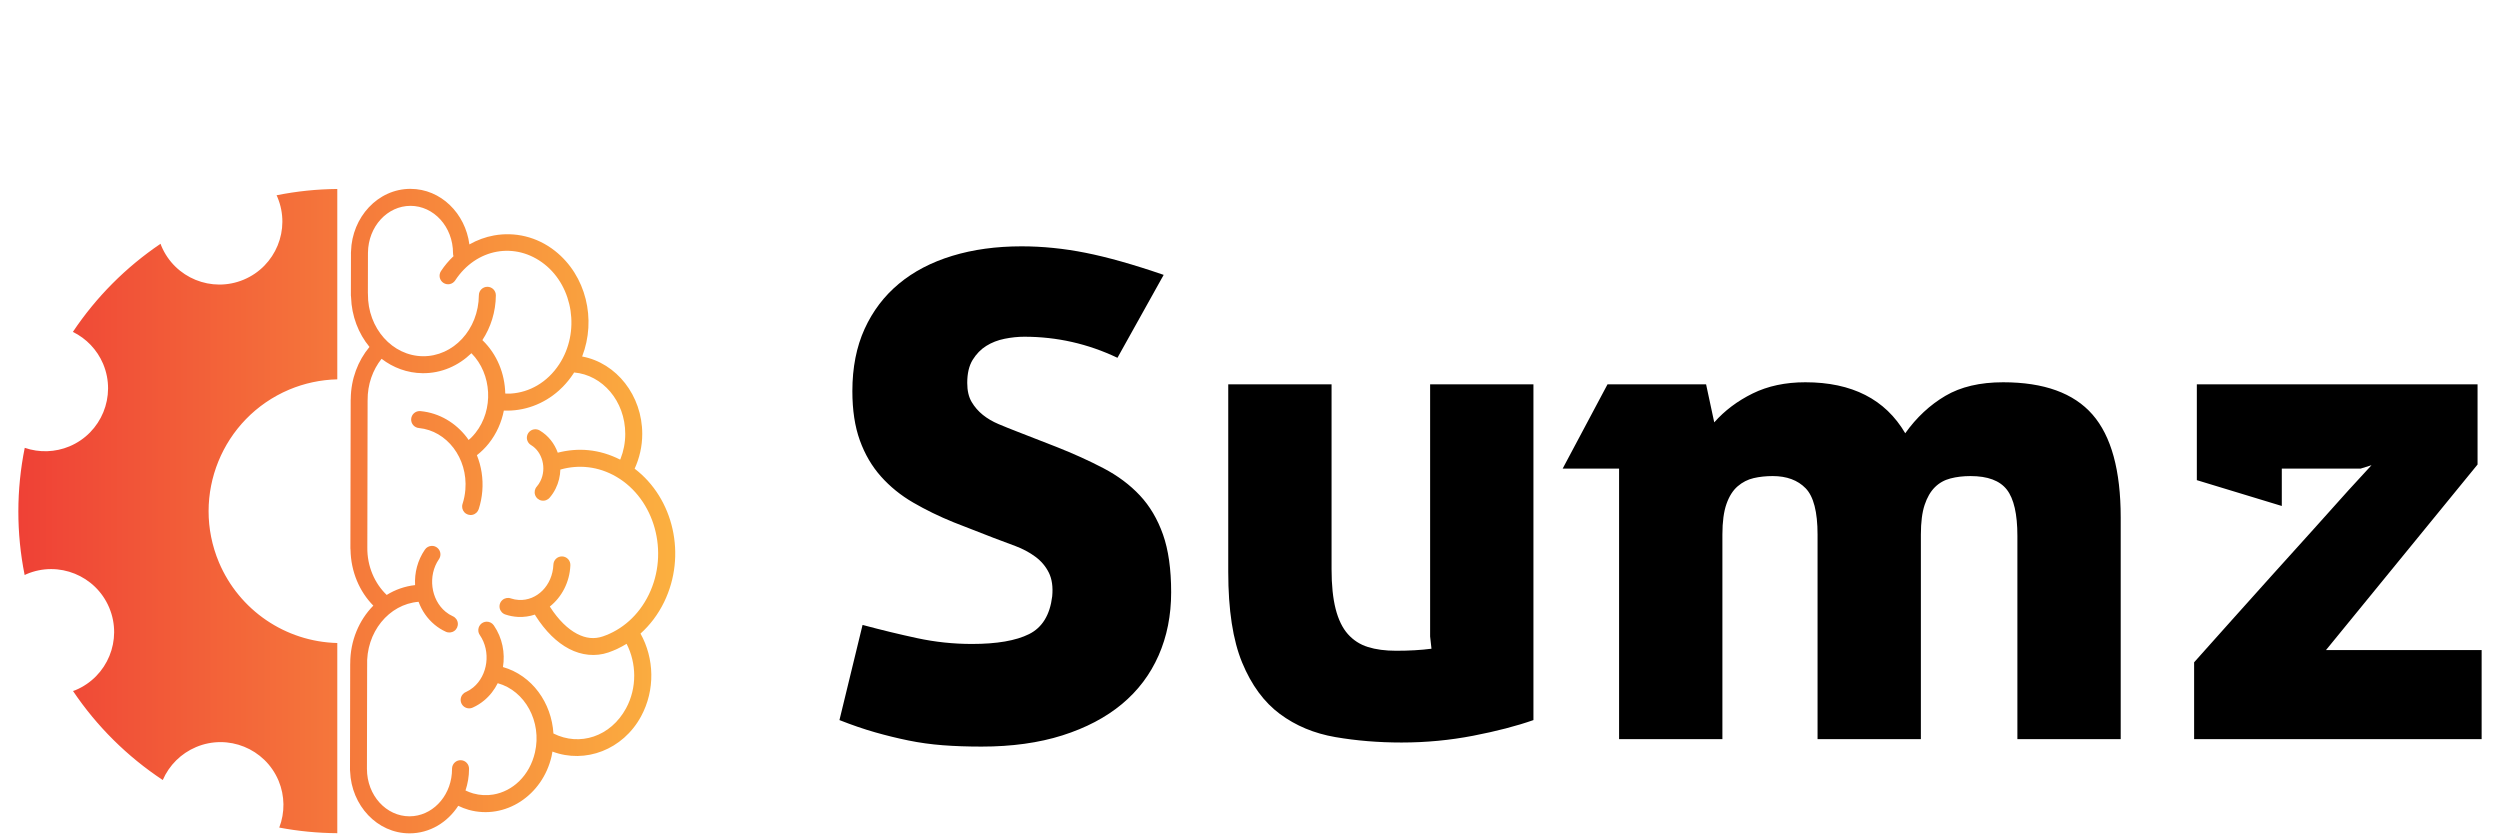
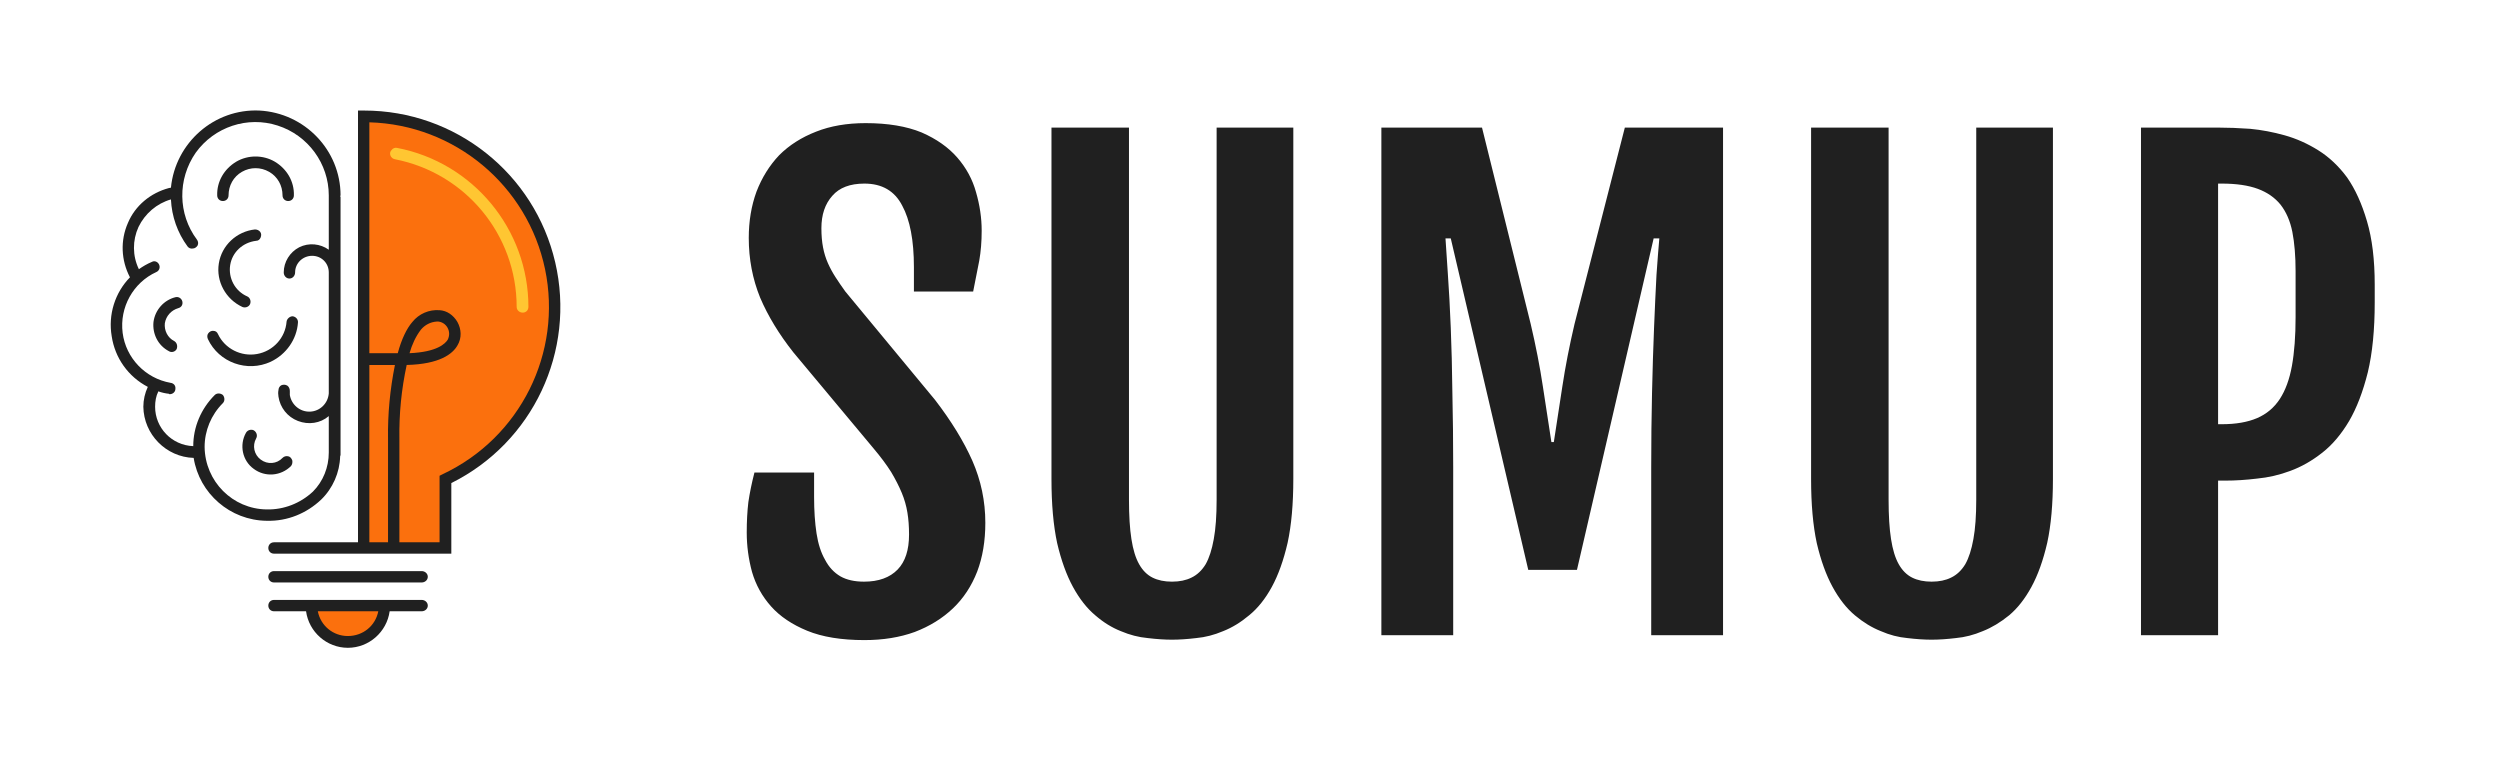
- <svg xmlns="http://www.w3.org/2000/svg" width="90" height="30" viewBox="0 0 300 101.491" class="css-1j8o68f" version="1.1" id="svg12">
-   <defs id="SvgjsDefs10989">
-     <linearGradient id="SvgjsLinearGradient10994">
-       <stop id="SvgjsStop10995" stop-color="#ef4136" offset="0" />
-       <stop id="SvgjsStop10996" stop-color="#fbb040" offset="1" />
-     </linearGradient>
+ <svg xmlns="http://www.w3.org/2000/svg" version="1.1" viewBox="0 0 6.161 1.869">
+   <g transform="matrix(1,0,0,1,1.781253,0.3034355)">
+     <g>
+       <path d=" M 0.059 1.009 Q 0.059 0.968 0.063 0.934 Q 0.068 0.9 0.078 0.861 L 0.225 0.861 L 0.225 0.921 Q 0.225 0.972 0.231 1.011 Q 0.237 1.05 0.252 1.076 Q 0.266 1.103 0.29 1.117 Q 0.313 1.13 0.348 1.13 Q 0.402 1.13 0.431 1.1 Q 0.459 1.071 0.459 1.014 Q 0.459 0.984 0.455 0.96 Q 0.451 0.935 0.441 0.911 Q 0.431 0.887 0.415 0.86 Q 0.398 0.833 0.371 0.801 L 0.174 0.565 Q 0.121 0.498 0.092 0.43 Q 0.064 0.361 0.064 0.283 Q 0.064 0.221 0.083 0.169 Q 0.103 0.117 0.139 0.079 Q 0.176 0.042 0.23 0.021 Q 0.283 0 0.352 0 Q 0.434 0 0.49 0.023 Q 0.545 0.047 0.578 0.085 Q 0.611 0.123 0.624 0.17 Q 0.638 0.218 0.638 0.265 Q 0.638 0.305 0.632 0.339 Q 0.625 0.374 0.617 0.415 L 0.471 0.415 L 0.471 0.355 Q 0.471 0.256 0.442 0.203 Q 0.414 0.149 0.349 0.149 Q 0.296 0.149 0.27 0.179 Q 0.243 0.209 0.243 0.259 Q 0.243 0.285 0.247 0.306 Q 0.251 0.327 0.259 0.345 Q 0.267 0.363 0.278 0.38 Q 0.289 0.397 0.302 0.415 L 0.523 0.682 Q 0.583 0.76 0.615 0.832 Q 0.647 0.905 0.647 0.985 Q 0.647 1.052 0.627 1.105 Q 0.606 1.159 0.567 1.196 Q 0.528 1.233 0.473 1.254 Q 0.418 1.274 0.349 1.274 Q 0.264 1.274 0.208 1.251 Q 0.152 1.228 0.119 1.191 Q 0.086 1.154 0.072 1.106 Q 0.059 1.058 0.059 1.009 M 0.81 0.011 L 1.001 0.011 L 1.001 0.928 Q 1.001 0.987 1.007 1.025 Q 1.013 1.064 1.026 1.087 Q 1.039 1.11 1.059 1.12 Q 1.079 1.13 1.107 1.13 Q 1.135 1.13 1.155 1.12 Q 1.176 1.11 1.19 1.087 Q 1.203 1.064 1.21 1.025 Q 1.217 0.987 1.217 0.928 L 1.217 0.011 L 1.406 0.011 L 1.406 0.877 Q 1.406 0.969 1.392 1.034 Q 1.377 1.099 1.353 1.143 Q 1.329 1.187 1.297 1.213 Q 1.266 1.239 1.233 1.252 Q 1.2 1.266 1.167 1.269 Q 1.134 1.273 1.107 1.273 Q 1.08 1.273 1.047 1.269 Q 1.014 1.266 0.981 1.252 Q 0.948 1.239 0.918 1.213 Q 0.887 1.187 0.863 1.143 Q 0.839 1.099 0.824 1.035 Q 0.81 0.97 0.81 0.877 L 0.81 0.011 M 1.623 0.011 L 1.871 0.011 L 1.991 0.495 Q 2.01 0.576 2.021 0.649 Q 2.032 0.721 2.042 0.786 L 2.048 0.786 Q 2.058 0.721 2.069 0.649 Q 2.08 0.576 2.099 0.495 L 2.223 0.011 L 2.465 0.011 L 2.465 1.262 L 2.288 1.262 L 2.288 0.848 Q 2.288 0.753 2.29 0.665 Q 2.292 0.577 2.295 0.504 Q 2.298 0.43 2.301 0.374 Q 2.305 0.317 2.308 0.284 L 2.294 0.284 L 2.105 1.101 L 1.985 1.101 L 1.794 0.284 L 1.781 0.284 Q 1.783 0.317 1.787 0.374 Q 1.791 0.43 1.794 0.504 Q 1.797 0.577 1.798 0.665 Q 1.8 0.753 1.8 0.848 L 1.8 1.262 L 1.623 1.262 L 1.623 0.011 M 2.682 0.011 L 2.873 0.011 L 2.873 0.928 Q 2.873 0.987 2.879 1.025 Q 2.885 1.064 2.898 1.087 Q 2.911 1.11 2.931 1.12 Q 2.951 1.13 2.979 1.13 Q 3.007 1.13 3.027 1.12 Q 3.048 1.11 3.062 1.087 Q 3.075 1.064 3.082 1.025 Q 3.089 0.987 3.089 0.928 L 3.089 0.011 L 3.278 0.011 L 3.278 0.877 Q 3.278 0.969 3.264 1.034 Q 3.249 1.099 3.225 1.143 Q 3.201 1.187 3.17 1.213 Q 3.138 1.239 3.105 1.252 Q 3.072 1.266 3.039 1.269 Q 3.006 1.273 2.979 1.273 Q 2.952 1.273 2.919 1.269 Q 2.886 1.266 2.854 1.252 Q 2.821 1.239 2.79 1.213 Q 2.759 1.187 2.735 1.143 Q 2.711 1.099 2.696 1.035 Q 2.682 0.97 2.682 0.877 L 2.682 0.011 M 3.495 0.011 L 3.685 0.011 Q 3.721 0.011 3.764 0.014 Q 3.806 0.018 3.849 0.03 Q 3.892 0.042 3.932 0.067 Q 3.972 0.092 4.003 0.134 Q 4.033 0.177 4.052 0.242 Q 4.071 0.306 4.071 0.398 L 4.071 0.442 Q 4.071 0.543 4.054 0.614 Q 4.036 0.686 4.008 0.734 Q 3.979 0.783 3.942 0.812 Q 3.904 0.842 3.863 0.857 Q 3.823 0.872 3.781 0.876 Q 3.74 0.881 3.703 0.881 L 3.685 0.881 L 3.685 1.262 L 3.495 1.262 L 3.495 0.011 M 3.694 0.742 Q 3.746 0.742 3.781 0.727 Q 3.816 0.712 3.837 0.68 Q 3.858 0.648 3.867 0.598 Q 3.876 0.548 3.876 0.478 L 3.876 0.365 Q 3.876 0.309 3.868 0.268 Q 3.86 0.228 3.839 0.201 Q 3.818 0.175 3.783 0.162 Q 3.748 0.149 3.694 0.149 L 3.685 0.149 L 3.685 0.742 L 3.694 0.742" fill="#202020" fill-rule="nonzero" />
+     </g>
+     <g />
+     <g clip-path="url(#SvgjsClipPath1001)">
+       <g clip-path="url(#SvgjsClipPath1000cfc61a4b-058b-417d-8174-05c6b8facad5)">
+         <path d=" M -0.884 -0.017 L -0.885 -0.017 L -0.885 1.047 L -0.684 1.047 L -0.684 0.878 C -0.485 0.784 -0.378 0.565 -0.426 0.35 C -0.474 0.136 -0.664 -0.017 -0.884 -0.017 Z" fill="#fb700d" transform="matrix(1,0,0,1,0,0)" fill-rule="nonzero" />
+       </g>
+       <g clip-path="url(#SvgjsClipPath1000cfc61a4b-058b-417d-8174-05c6b8facad5)">
+         <path d=" M -0.493 0.467 C -0.501 0.467 -0.508 0.461 -0.508 0.453 C -0.508 0.275 -0.634 0.123 -0.808 0.089 C -0.813 0.088 -0.817 0.085 -0.819 0.08 C -0.821 0.075 -0.82 0.07 -0.816 0.066 C -0.813 0.062 -0.808 0.06 -0.803 0.061 C -0.615 0.097 -0.479 0.262 -0.479 0.453 C -0.479 0.457 -0.481 0.461 -0.483 0.463 C -0.486 0.466 -0.49 0.467 -0.493 0.467 Z" fill="#ffc632" transform="matrix(1,0,0,1,0,0)" fill-rule="nonzero" />
+       </g>
+       <g clip-path="url(#SvgjsClipPath1000cfc61a4b-058b-417d-8174-05c6b8facad5)">
+         <path d=" M -0.924 1.279 C -0.874 1.279 -0.834 1.238 -0.834 1.189 L -1.013 1.189 C -1.013 1.238 -0.973 1.279 -0.924 1.279 Z" fill="#fb700d" transform="matrix(1,0,0,1,0,0)" fill-rule="nonzero" />
+       </g>
+       <g clip-path="url(#SvgjsClipPath1000cfc61a4b-058b-417d-8174-05c6b8facad5)">
+         <path d=" M -0.884 -0.031 L -0.899 -0.031 L -0.899 1.033 L -1.106 1.033 C -1.114 1.033 -1.12 1.039 -1.12 1.047 C -1.12 1.055 -1.114 1.061 -1.106 1.061 L -0.669 1.061 L -0.669 0.887 C -0.468 0.787 -0.362 0.562 -0.413 0.343 C -0.464 0.124 -0.659 -0.031 -0.884 -0.031 Z M -0.871 0.596 L -0.808 0.596 C -0.82 0.656 -0.826 0.717 -0.825 0.779 L -0.825 1.033 L -0.871 1.033 Z M -0.69 0.865 L -0.698 0.869 L -0.698 1.033 L -0.797 1.033 L -0.797 0.779 C -0.798 0.717 -0.792 0.656 -0.779 0.596 C -0.698 0.594 -0.666 0.569 -0.654 0.548 C -0.643 0.53 -0.644 0.508 -0.654 0.49 C -0.664 0.473 -0.68 0.462 -0.698 0.461 C -0.724 0.459 -0.749 0.47 -0.765 0.49 C -0.779 0.506 -0.792 0.533 -0.801 0.567 L -0.871 0.567 L -0.871 -0.002 C -0.66 0.004 -0.481 0.154 -0.438 0.36 C -0.395 0.566 -0.499 0.775 -0.69 0.865 Z M -0.772 0.567 C -0.766 0.546 -0.757 0.526 -0.744 0.509 C -0.734 0.497 -0.72 0.49 -0.705 0.489 C -0.704 0.489 -0.703 0.489 -0.701 0.489 C -0.692 0.49 -0.684 0.495 -0.679 0.503 C -0.673 0.513 -0.673 0.524 -0.678 0.534 C -0.684 0.543 -0.703 0.564 -0.772 0.567 Z" fill="#202020" transform="matrix(1,0,0,1,0,0)" fill-rule="nonzero" />
+       </g>
+       <g clip-path="url(#SvgjsClipPath1000cfc61a4b-058b-417d-8174-05c6b8facad5)">
+         <path d=" M -1.349 0.429 C -1.377 0.436 -1.399 0.46 -1.403 0.49 C -1.406 0.519 -1.392 0.548 -1.365 0.562 C -1.359 0.566 -1.35 0.564 -1.346 0.557 C -1.343 0.55 -1.345 0.541 -1.352 0.537 C -1.368 0.529 -1.377 0.511 -1.375 0.493 C -1.372 0.475 -1.359 0.461 -1.342 0.456 C -1.334 0.454 -1.33 0.447 -1.332 0.439 C -1.334 0.432 -1.341 0.427 -1.349 0.429 Z" fill="#202020" transform="matrix(1,0,0,1,0,0)" fill-rule="nonzero" />
+       </g>
+       <g clip-path="url(#SvgjsClipPath1000cfc61a4b-058b-417d-8174-05c6b8facad5)">
+         <path d=" M -1.15 0.29 C -1.145 0.29 -1.141 0.287 -1.139 0.282 C -1.137 0.277 -1.137 0.272 -1.14 0.268 C -1.143 0.264 -1.148 0.262 -1.153 0.262 C -1.198 0.267 -1.235 0.301 -1.242 0.346 C -1.249 0.39 -1.225 0.434 -1.184 0.453 C -1.177 0.456 -1.168 0.453 -1.165 0.446 C -1.162 0.439 -1.165 0.43 -1.172 0.427 C -1.202 0.414 -1.219 0.382 -1.214 0.35 C -1.209 0.318 -1.183 0.294 -1.15 0.29 Z" fill="#202020" transform="matrix(1,0,0,1,0,0)" fill-rule="nonzero" />
+       </g>
+       <g clip-path="url(#SvgjsClipPath1000cfc61a4b-058b-417d-8174-05c6b8facad5)">
+         <path d=" M -1.114 0.588 C -1.076 0.57 -1.05 0.533 -1.047 0.492 C -1.046 0.484 -1.052 0.477 -1.06 0.476 C -1.067 0.476 -1.074 0.482 -1.075 0.489 C -1.078 0.529 -1.108 0.562 -1.148 0.569 C -1.187 0.576 -1.227 0.556 -1.244 0.52 C -1.246 0.515 -1.25 0.512 -1.255 0.512 C -1.26 0.511 -1.265 0.514 -1.268 0.518 C -1.271 0.522 -1.271 0.527 -1.269 0.532 C -1.242 0.59 -1.172 0.615 -1.114 0.588 Z" fill="#202020" transform="matrix(1,0,0,1,0,0)" fill-rule="nonzero" />
+       </g>
+       <g clip-path="url(#SvgjsClipPath1000cfc61a4b-058b-417d-8174-05c6b8facad5)">
+         <path d=" M -1.085 0.825 C -1.099 0.84 -1.122 0.842 -1.139 0.829 C -1.155 0.817 -1.16 0.795 -1.15 0.777 C -1.146 0.77 -1.149 0.761 -1.156 0.757 C -1.162 0.754 -1.171 0.756 -1.175 0.763 C -1.192 0.793 -1.184 0.832 -1.156 0.852 C -1.128 0.873 -1.089 0.87 -1.064 0.845 C -1.061 0.841 -1.06 0.836 -1.061 0.831 C -1.063 0.826 -1.066 0.822 -1.071 0.821 C -1.076 0.82 -1.081 0.821 -1.085 0.825 Z" fill="#202020" transform="matrix(1,0,0,1,0,0)" fill-rule="nonzero" />
+       </g>
+       <g clip-path="url(#SvgjsClipPath1000cfc61a4b-058b-417d-8174-05c6b8facad5)">
+         <path d=" M -0.943 0.821 C -0.943 0.82 -0.942 0.819 -0.942 0.818 L -0.942 0.812 C -0.942 0.812 -0.942 0.811 -0.942 0.811 C -0.942 0.81 -0.942 0.81 -0.942 0.81 L -0.942 0.668 C -0.942 0.668 -0.942 0.668 -0.942 0.667 C -0.942 0.667 -0.942 0.667 -0.942 0.666 L -0.942 0.182 C -0.943 0.181 -0.943 0.179 -0.942 0.178 C -0.942 0.067 -1.03 -0.025 -1.142 -0.031 C -1.253 -0.036 -1.349 0.048 -1.36 0.159 C -1.361 0.159 -1.363 0.16 -1.365 0.16 C -1.41 0.172 -1.448 0.203 -1.466 0.246 C -1.485 0.289 -1.483 0.338 -1.461 0.38 C -1.498 0.418 -1.515 0.472 -1.506 0.525 C -1.498 0.579 -1.465 0.625 -1.417 0.65 C -1.424 0.665 -1.428 0.682 -1.428 0.699 C -1.427 0.767 -1.372 0.823 -1.304 0.825 C -1.29 0.913 -1.214 0.979 -1.124 0.98 L -1.122 0.98 C -1.073 0.981 -1.026 0.962 -0.99 0.928 C -0.961 0.9 -0.944 0.861 -0.943 0.821 Z M -1.124 0.952 C -1.208 0.951 -1.276 0.883 -1.277 0.798 C -1.277 0.758 -1.261 0.719 -1.232 0.69 C -1.227 0.685 -1.227 0.676 -1.232 0.67 C -1.238 0.665 -1.247 0.665 -1.252 0.67 C -1.286 0.704 -1.305 0.749 -1.305 0.796 C -1.358 0.794 -1.399 0.751 -1.399 0.699 C -1.399 0.686 -1.397 0.673 -1.391 0.661 C -1.383 0.664 -1.374 0.666 -1.365 0.667 C -1.364 0.668 -1.364 0.668 -1.363 0.668 C -1.355 0.668 -1.349 0.662 -1.349 0.655 C -1.348 0.647 -1.353 0.641 -1.361 0.64 C -1.423 0.629 -1.471 0.579 -1.479 0.517 C -1.487 0.454 -1.453 0.393 -1.396 0.367 C -1.389 0.364 -1.386 0.356 -1.389 0.349 C -1.392 0.342 -1.4 0.338 -1.407 0.342 C -1.419 0.347 -1.429 0.353 -1.439 0.36 C -1.455 0.327 -1.455 0.289 -1.44 0.256 C -1.424 0.223 -1.395 0.198 -1.36 0.188 C -1.358 0.23 -1.344 0.27 -1.319 0.304 C -1.316 0.308 -1.311 0.31 -1.306 0.309 C -1.301 0.309 -1.296 0.305 -1.294 0.301 C -1.292 0.296 -1.293 0.291 -1.296 0.287 C -1.343 0.224 -1.344 0.138 -1.299 0.073 C -1.253 0.009 -1.171 -0.018 -1.097 0.006 C -1.022 0.03 -0.971 0.1 -0.971 0.178 C -0.971 0.179 -0.971 0.181 -0.971 0.182 L -0.971 0.312 C -0.992 0.297 -1.02 0.294 -1.044 0.306 C -1.067 0.318 -1.082 0.342 -1.082 0.368 C -1.082 0.376 -1.076 0.383 -1.068 0.383 C -1.06 0.383 -1.054 0.376 -1.054 0.368 C -1.054 0.345 -1.035 0.327 -1.012 0.327 C -0.989 0.327 -0.971 0.345 -0.971 0.368 L -0.971 0.666 C -0.973 0.691 -0.993 0.71 -1.017 0.711 C -1.042 0.712 -1.063 0.694 -1.067 0.67 C -1.067 0.666 -1.067 0.663 -1.067 0.66 C -1.067 0.655 -1.069 0.65 -1.073 0.647 C -1.078 0.644 -1.083 0.644 -1.088 0.646 C -1.092 0.648 -1.095 0.653 -1.095 0.658 C -1.096 0.663 -1.096 0.668 -1.095 0.674 C -1.091 0.701 -1.073 0.724 -1.047 0.734 C -1.021 0.744 -0.992 0.74 -0.971 0.722 L -0.971 0.812 C -0.971 0.848 -0.985 0.883 -1.01 0.908 C -1.041 0.937 -1.082 0.953 -1.124 0.952 Z" fill="#202020" transform="matrix(1,0,0,1,0,0)" fill-rule="nonzero" />
+       </g>
+       <g clip-path="url(#SvgjsClipPath1000cfc61a4b-058b-417d-8174-05c6b8facad5)">
+         <path d=" M -1.232 0.192 C -1.224 0.192 -1.218 0.186 -1.218 0.178 C -1.218 0.154 -1.206 0.132 -1.185 0.12 C -1.164 0.108 -1.139 0.108 -1.118 0.12 C -1.097 0.132 -1.085 0.154 -1.085 0.178 C -1.085 0.186 -1.079 0.192 -1.071 0.192 C -1.063 0.192 -1.057 0.186 -1.057 0.178 C -1.056 0.144 -1.074 0.113 -1.104 0.095 C -1.133 0.078 -1.17 0.078 -1.199 0.095 C -1.229 0.113 -1.247 0.144 -1.246 0.178 C -1.246 0.186 -1.24 0.192 -1.232 0.192 Z" fill="#202020" transform="matrix(1,0,0,1,0,0)" fill-rule="nonzero" />
+       </g>
+       <g clip-path="url(#SvgjsClipPath1000cfc61a4b-058b-417d-8174-05c6b8facad5)">
+         <path d=" M -0.742 1.175 L -1.106 1.175 C -1.114 1.175 -1.12 1.181 -1.12 1.189 C -1.12 1.197 -1.114 1.203 -1.106 1.203 L -1.027 1.203 C -1.02 1.254 -0.976 1.293 -0.924 1.293 C -0.872 1.293 -0.828 1.254 -0.821 1.203 L -0.742 1.203 C -0.734 1.203 -0.727 1.197 -0.727 1.189 C -0.727 1.181 -0.734 1.175 -0.742 1.175 Z M -0.924 1.264 C -0.96 1.264 -0.991 1.239 -0.998 1.203 L -0.849 1.203 C -0.856 1.239 -0.887 1.264 -0.924 1.264 Z" fill="#202020" transform="matrix(1,0,0,1,0,0)" fill-rule="nonzero" />
+       </g>
+       <g clip-path="url(#SvgjsClipPath1000cfc61a4b-058b-417d-8174-05c6b8facad5)">
+         <path d=" M -0.742 1.104 L -1.106 1.104 C -1.114 1.104 -1.12 1.11 -1.12 1.118 C -1.12 1.126 -1.114 1.132 -1.106 1.132 L -0.742 1.132 C -0.734 1.132 -0.727 1.126 -0.727 1.118 C -0.727 1.11 -0.734 1.104 -0.742 1.104 Z" fill="#202020" transform="matrix(1,0,0,1,0,0)" fill-rule="nonzero" />
+       </g>
+     </g>
+   </g>
+   <defs>
+     <clipPath id="SvgjsClipPath1001">
+       <path d=" M -1.509 -0.031 h 1.109 v 1.324 h -1.109 Z" />
+     </clipPath>
+     <clipPath id="SvgjsClipPath1000cfc61a4b-058b-417d-8174-05c6b8facad5">
+       <path d=" M -1.509 -0.031 L -0.4 -0.031 L -0.4 1.293 L -1.509 1.293 Z" />
+     </clipPath>
  </defs>
-   <g id="SvgjsG10990" featurekey="hmhgWD-0" transform="matrix(0.827779,0,0,0.827779,-1.498085,20.44879)" fill="url(#SvgjsLinearGradient10994)">
-     <path d="m59.5 3.082c-4.795 0-8.602 4.16-8.746 9.193a1.25 1.25 0 0 0-0.01 0.16v0.051 0.002c-2.12e-4 0.027-0.004 0.053-0.004 0.08a1.25 1.25 0 0 0 0.004 0.125l-0.012 6.062a1.25 1.25 0 0 0 0.027 0.27 1.25 1.25 0 0 0 0 0.006c0.088 2.786 1.089 5.342 2.709 7.309-1.697 2.033-2.723 4.707-2.754 7.625a1.25 1.25 0 0 0-0.012 0.18l-0.041 21.643a1.25 1.25 0 0 0 0 0.008c-3.4e-5 0.003 3.3e-5 0.005 0 0.008v0.164a1.25 1.25 0 0 0 0.018 0.215 1.25 1.25 0 0 0 0 0.008c0.058 3.216 1.313 6.136 3.356 8.213-2.113 2.135-3.4 5.177-3.398 8.484v0.002a1.25 1.25 0 0 0-0.006 0.121l-0.029 15.393a1.25 1.25 0 0 0 0 0.014c0 0.002-1e-6 0.004 0 0.006v0.156a1.25 1.25 0 0 0 0.018 0.225c0.189 4.991 3.977 9.1 8.742 9.1 2.987 0 5.589-1.618 7.166-4.051 0.492 0.234 1 0.442 1.537 0.592 5.393 1.499 10.865-2.125 12.193-7.873 0.054-0.233 0.09-0.466 0.129-0.699 4.827 1.821 10.372-0.265 13.033-5.17 2.117-3.903 1.951-8.559-0.076-12.191 1.391-1.247 2.581-2.804 3.471-4.631 3.343-6.865 1.417-15.253-4.334-19.629 0.706-1.55 1.119-3.279 1.119-5.115 0-5.654-3.788-10.445-8.842-11.391 2.112-5.442 0.607-11.91-4.006-15.543-2.675-2.106-5.914-2.814-8.961-2.268-1.26 0.226-2.482 0.678-3.623 1.322-0.591-4.563-4.201-8.174-8.668-8.174zm-10.766 0.018a47.453 47.453 0 0 0-8.94 0.928l0.006 0.004 0.002 0.002a9.264 9.264 0 0 1 0.111 0.238l0.025 0.062a9.264 9.264 0 0 1-4.973 12.109 9.264 9.264 0 0 1-12.115-4.951 9.264 9.264 0 0 1-0.121-0.328 47.453 47.453 0 0 0-12.898 12.963 9.264 9.264 0 0 1 4.436 4.674l0.027 0.064a9.264 9.264 0 0 1-4.973 12.107 9.264 9.264 0 0 1-6.574 0.213 47.453 47.453 0 0 0-0.014 18.713 9.264 9.264 0 0 1 0.295-0.139 9.264 9.264 0 0 1 12.133 4.906l0.027 0.064a9.264 9.264 0 0 1-4.973 12.105 9.264 9.264 0 0 1-0.363 0.131 47.453 47.453 0 0 0 13.203 13.094 9.264 9.264 0 0 1 4.887-4.842 9.264 9.264 0 0 1 12.135 4.906l0.027 0.064a9.264 9.264 0 0 1 0.09 6.869 47.453 47.453 0 0 0 8.539 0.826v-27.98a19.424 19.424 0 0 1-17.408-11.857 19.424 19.424 0 0 1 10.332-25.426 19.424 19.424 0 0 1 7.076-1.51v-28.012zm10.766 2.482c3.407 0 6.262 3.053 6.262 6.986a1.25 1.25 0 0 0 0.068 0.422c-0.678 0.644-1.302 1.37-1.844 2.197a1.25 1.25 0 1 0 2.092 1.369c3.092-4.723 8.867-5.748 13.127-2.393 4.26 3.355 5.272 10.002 2.18 14.725-1.758 2.685-4.399 4.144-7.119 4.314-0.273 0.017-0.547 0.005-0.82-0.004-0.062-2.905-1.192-5.772-3.367-7.863 1.227-1.869 1.961-4.138 1.984-6.58a1.25 1.25 0 1 0-2.5-0.025c-0.048 5.084-3.788 9.027-8.244 8.977-4.457-0.051-8.126-4.082-8.078-9.166a1.25 1.25 0 0 0-0.004-0.125 1.25 1.25 0 0 0-0.004-0.025l0.01-5.293 0.002-0.613c0.041-3.892 2.873-6.902 6.256-6.902zm8.973 21.689c3.012 3.038 3.31 8.29 0.594 11.713-0.216 0.272-0.442 0.524-0.68 0.756-0.108 0.105-0.224 0.192-0.336 0.289-0.087-0.124-0.166-0.253-0.258-0.373-1.634-2.135-4.022-3.601-6.799-3.871a1.25 1.25 0 0 0-0.123-0.008 1.25 1.25 0 0 0-0.119 2.496c4.081 0.397 7.202 4.402 6.824 9.07-0.059 0.73-0.2 1.427-0.412 2.082a1.25 1.25 0 1 0 2.379 0.768c0.271-0.839 0.451-1.726 0.525-2.648 0.151-1.861-0.146-3.663-0.795-5.277 0.633-0.494 1.224-1.067 1.75-1.73 1.142-1.439 1.876-3.106 2.215-4.836 2.914 0.127 5.822-0.905 8.111-2.957 0.198-0.177 0.39-0.362 0.578-0.555 0.565-0.577 1.085-1.221 1.549-1.93 0.035-0.053 0.062-0.109 0.096-0.162 4.168 0.358 7.527 4.197 7.527 9.037 0 1.307-0.248 2.544-0.691 3.66-0.017 0.043-0.041 0.082-0.059 0.125-1.5-0.762-3.071-1.23-4.65-1.387-1.53-0.151-3.059-0.014-4.529 0.367-0.476-1.33-1.372-2.499-2.639-3.26a1.25 1.25 0 0 0-0.715-0.186 1.25 1.25 0 0 0-0.572 2.328c1.649 0.99 2.32 3.403 1.371 5.303-0.148 0.297-0.324 0.56-0.52 0.789a1.25 1.25 0 1 0 1.9 1.623c0.33-0.386 0.618-0.819 0.855-1.295 0.449-0.898 0.674-1.862 0.703-2.818 2.682-0.766 5.597-0.49 8.254 1.066 5.612 3.287 7.801 11.083 4.758 17.334-1.509 3.098-3.98 5.197-6.754 6.143-1.248 0.426-2.485 0.312-3.814-0.383s-2.721-2.014-3.977-3.977a1.25 1.25 0 0 0-0.02-0.029c1.752-1.386 2.922-3.583 3.025-6.059a1.25 1.25 0 0 0-1.215-1.318 1.25 1.25 0 0 0-1.283 1.215c-0.128 3.081-2.439 5.323-5.07 5.191-0.411-0.021-0.805-0.098-1.182-0.225a1.251 1.251 0 1 0-0.797 2.371c0.588 0.198 1.211 0.317 1.853 0.35 0.866 0.043 1.697-0.085 2.477-0.342a1.25 1.25 0 0 0 0.105 0.193c1.43 2.235 3.089 3.887 4.924 4.846 1.835 0.959 3.878 1.182 5.779 0.533 0.932-0.318 1.828-0.751 2.682-1.273 1.459 2.842 1.556 6.473-0.078 9.486-2.268 4.181-6.834 5.646-10.688 3.707-0.271-4.508-3.128-8.544-7.426-9.775 0.339-2.074-0.082-4.286-1.336-6.117a1.25 1.25 0 0 0-1.062-0.559 1.25 1.25 0 0 0-1.217 1.43 1.25 1.25 0 0 0 0.023 0.123 1.25 1.25 0 0 0 0.191 0.418c1.656 2.418 1.187 5.928-0.979 7.711-0.339 0.279-0.694 0.499-1.059 0.664a1.25 1.25 0 1 0 1.031 2.275c0.567-0.257 1.112-0.594 1.617-1.01 0.868-0.715 1.54-1.593 2.023-2.559a1.25 1.25 0 0 0 0.023 0.008c3.983 1.107 6.501 5.648 5.453 10.184-0.786 3.401-3.263 5.713-6.133 6.189-0.239 0.04-0.481 0.068-0.725 0.082-0.488 0.028-0.985 0.001-1.482-0.08-0.249-0.041-0.497-0.095-0.746-0.164-0.395-0.11-0.768-0.263-1.131-0.436 0.331-1 0.52-2.07 0.52-3.184a1.25 1.25 0 0 0-2.498-0.088 1.25 1.25 0 0 0-0.002 0.088c0 3.688-2.51 6.601-5.631 6.951-0.208 0.023-0.418 0.035-0.631 0.035-3.405 0-6.257-3.05-6.26-6.981-1e-6 -0.002 0-0.004 0-0.006l0.029-14.947a1.25 1.25 0 0 0 0.002-0.154c-0.216-5 3.212-9.125 7.566-9.473 0.477 1.292 1.27 2.471 2.379 3.385 0.505 0.416 1.048 0.755 1.615 1.012a1.25 1.25 0 1 0 1.031-2.277c-0.365-0.165-0.72-0.385-1.059-0.664-2.165-1.783-2.634-5.293-0.979-7.711a1.25 1.25 0 0 0-1.041-1.971 1.25 1.25 0 0 0-1.022 0.559c-1.073 1.567-1.537 3.412-1.438 5.211-1.517 0.169-2.928 0.674-4.176 1.447-1.756-1.68-2.887-4.186-2.85-7.004l0.02-10.695 0.021-10.838a1.25 1.25 0 0 0 0.002-0.1c-0.022-2.354 0.765-4.493 2.053-6.107 1.701 1.308 3.773 2.093 6.031 2.119 2.771 0.032 5.28-1.095 7.184-2.936z" id="path6" />
-   </g>
-   <g id="SvgjsG10991" featurekey="1RRcwp-0" transform="matrix(4.139081,0,0,4.139081,97.59891,7.235049)" fill="#000000">
-     <path d="M3.94 13.62 c-0.427 -0.173 -0.823 -0.367 -1.19 -0.58 s-0.683 -0.47 -0.95 -0.77 s-0.473 -0.653 -0.62 -1.06 s-0.22 -0.89 -0.22 -1.45 c0 -0.693 0.12 -1.303 0.36 -1.83 s0.577 -0.97 1.01 -1.33 s0.957 -0.633 1.57 -0.82 s1.293 -0.28 2.04 -0.28 c0.613 0 1.24 0.063 1.88 0.19 s1.407 0.343 2.3 0.65 l-1.36 2.44 c-0.867 -0.413 -1.78 -0.62 -2.74 -0.62 c-0.187 0 -0.38 0.02 -0.58 0.06 s-0.38 0.11 -0.54 0.21 s-0.293 0.237 -0.4 0.41 s-0.16 0.4 -0.16 0.68 c0 0.227 0.043 0.413 0.13 0.56 s0.197 0.273 0.33 0.38 s0.287 0.197 0.46 0.27 s0.347 0.143 0.52 0.21 l1.18 0.46 c0.507 0.2 0.97 0.41 1.39 0.63 s0.777 0.487 1.07 0.8 s0.52 0.697 0.68 1.15 s0.24 1.02 0.24 1.7 s-0.123 1.3 -0.37 1.86 s-0.607 1.037 -1.08 1.43 s-1.057 0.7 -1.75 0.92 s-1.487 0.33 -2.38 0.33 c-0.413 0 -0.793 -0.013 -1.14 -0.04 s-0.683 -0.073 -1.01 -0.14 s-0.653 -0.147 -0.98 -0.24 s-0.677 -0.213 -1.05 -0.36 l0.68 -2.8 c0.547 0.147 1.083 0.277 1.61 0.39 s1.063 0.17 1.61 0.17 c0.733 0 1.293 -0.097 1.68 -0.29 s0.613 -0.563 0.68 -1.11 c0.027 -0.28 -0.007 -0.513 -0.1 -0.7 s-0.227 -0.343 -0.4 -0.47 s-0.367 -0.23 -0.58 -0.31 l-0.64 -0.24 z M12.02 9.56 l3.04 -0 l0 5.44 c0 0.467 0.04 0.857 0.12 1.17 s0.2 0.56 0.36 0.74 s0.357 0.307 0.59 0.38 s0.51 0.11 0.83 0.11 c0.387 0 0.733 -0.02 1.04 -0.06 l-0.04 -0.36 l0 -7.42 l3.04 0 l0 9.88 c-0.493 0.173 -1.083 0.327 -1.77 0.46 s-1.39 0.2 -2.11 0.2 c-0.68 0 -1.33 -0.053 -1.95 -0.16 s-1.163 -0.333 -1.63 -0.68 s-0.837 -0.85 -1.11 -1.51 s-0.41 -1.55 -0.41 -2.67 l0 -5.52 z M23.52 12.04 l-1.66 0 l1.32 -2.48 l2.9 0 l0.24 1.12 c0.307 -0.347 0.683 -0.63 1.13 -0.85 s0.963 -0.33 1.55 -0.33 c1.373 0 2.353 0.5 2.94 1.5 c0.333 -0.467 0.727 -0.833 1.18 -1.1 s1.02 -0.4 1.7 -0.4 c1.2 0 2.077 0.317 2.63 0.95 s0.83 1.643 0.83 3.03 l0 6.52 l-3.04 0 l0 -5.98 c0 -0.64 -0.103 -1.093 -0.31 -1.36 s-0.563 -0.4 -1.07 -0.4 c-0.213 0 -0.41 0.023 -0.59 0.07 s-0.333 0.133 -0.46 0.26 s-0.227 0.3 -0.3 0.52 s-0.11 0.51 -0.11 0.87 l0 6.02 l-3.04 0 l0 -6.02 c0 -0.667 -0.117 -1.12 -0.35 -1.36 s-0.557 -0.36 -0.97 -0.36 c-0.2 0 -0.387 0.02 -0.56 0.06 s-0.33 0.12 -0.47 0.24 s-0.25 0.293 -0.33 0.52 s-0.12 0.527 -0.12 0.9 l0 6.02 l-3.04 0 l0 -7.96 z M44.32 17.38 l4.58 0 l0 2.62 l-8.46 0 l0 -2.26 l0.33 -0.37 l0.84 -0.94 l1.13 -1.26 l1.2 -1.33 l1.04 -1.16 l0.68 -0.74 l-0.32 0.1 l-2.32 0 l0 1.1 l-2.5 -0.76 l0 -2.82 l8.26 0 l0 2.36 z" id="path9" />
-   </g>
</svg>
